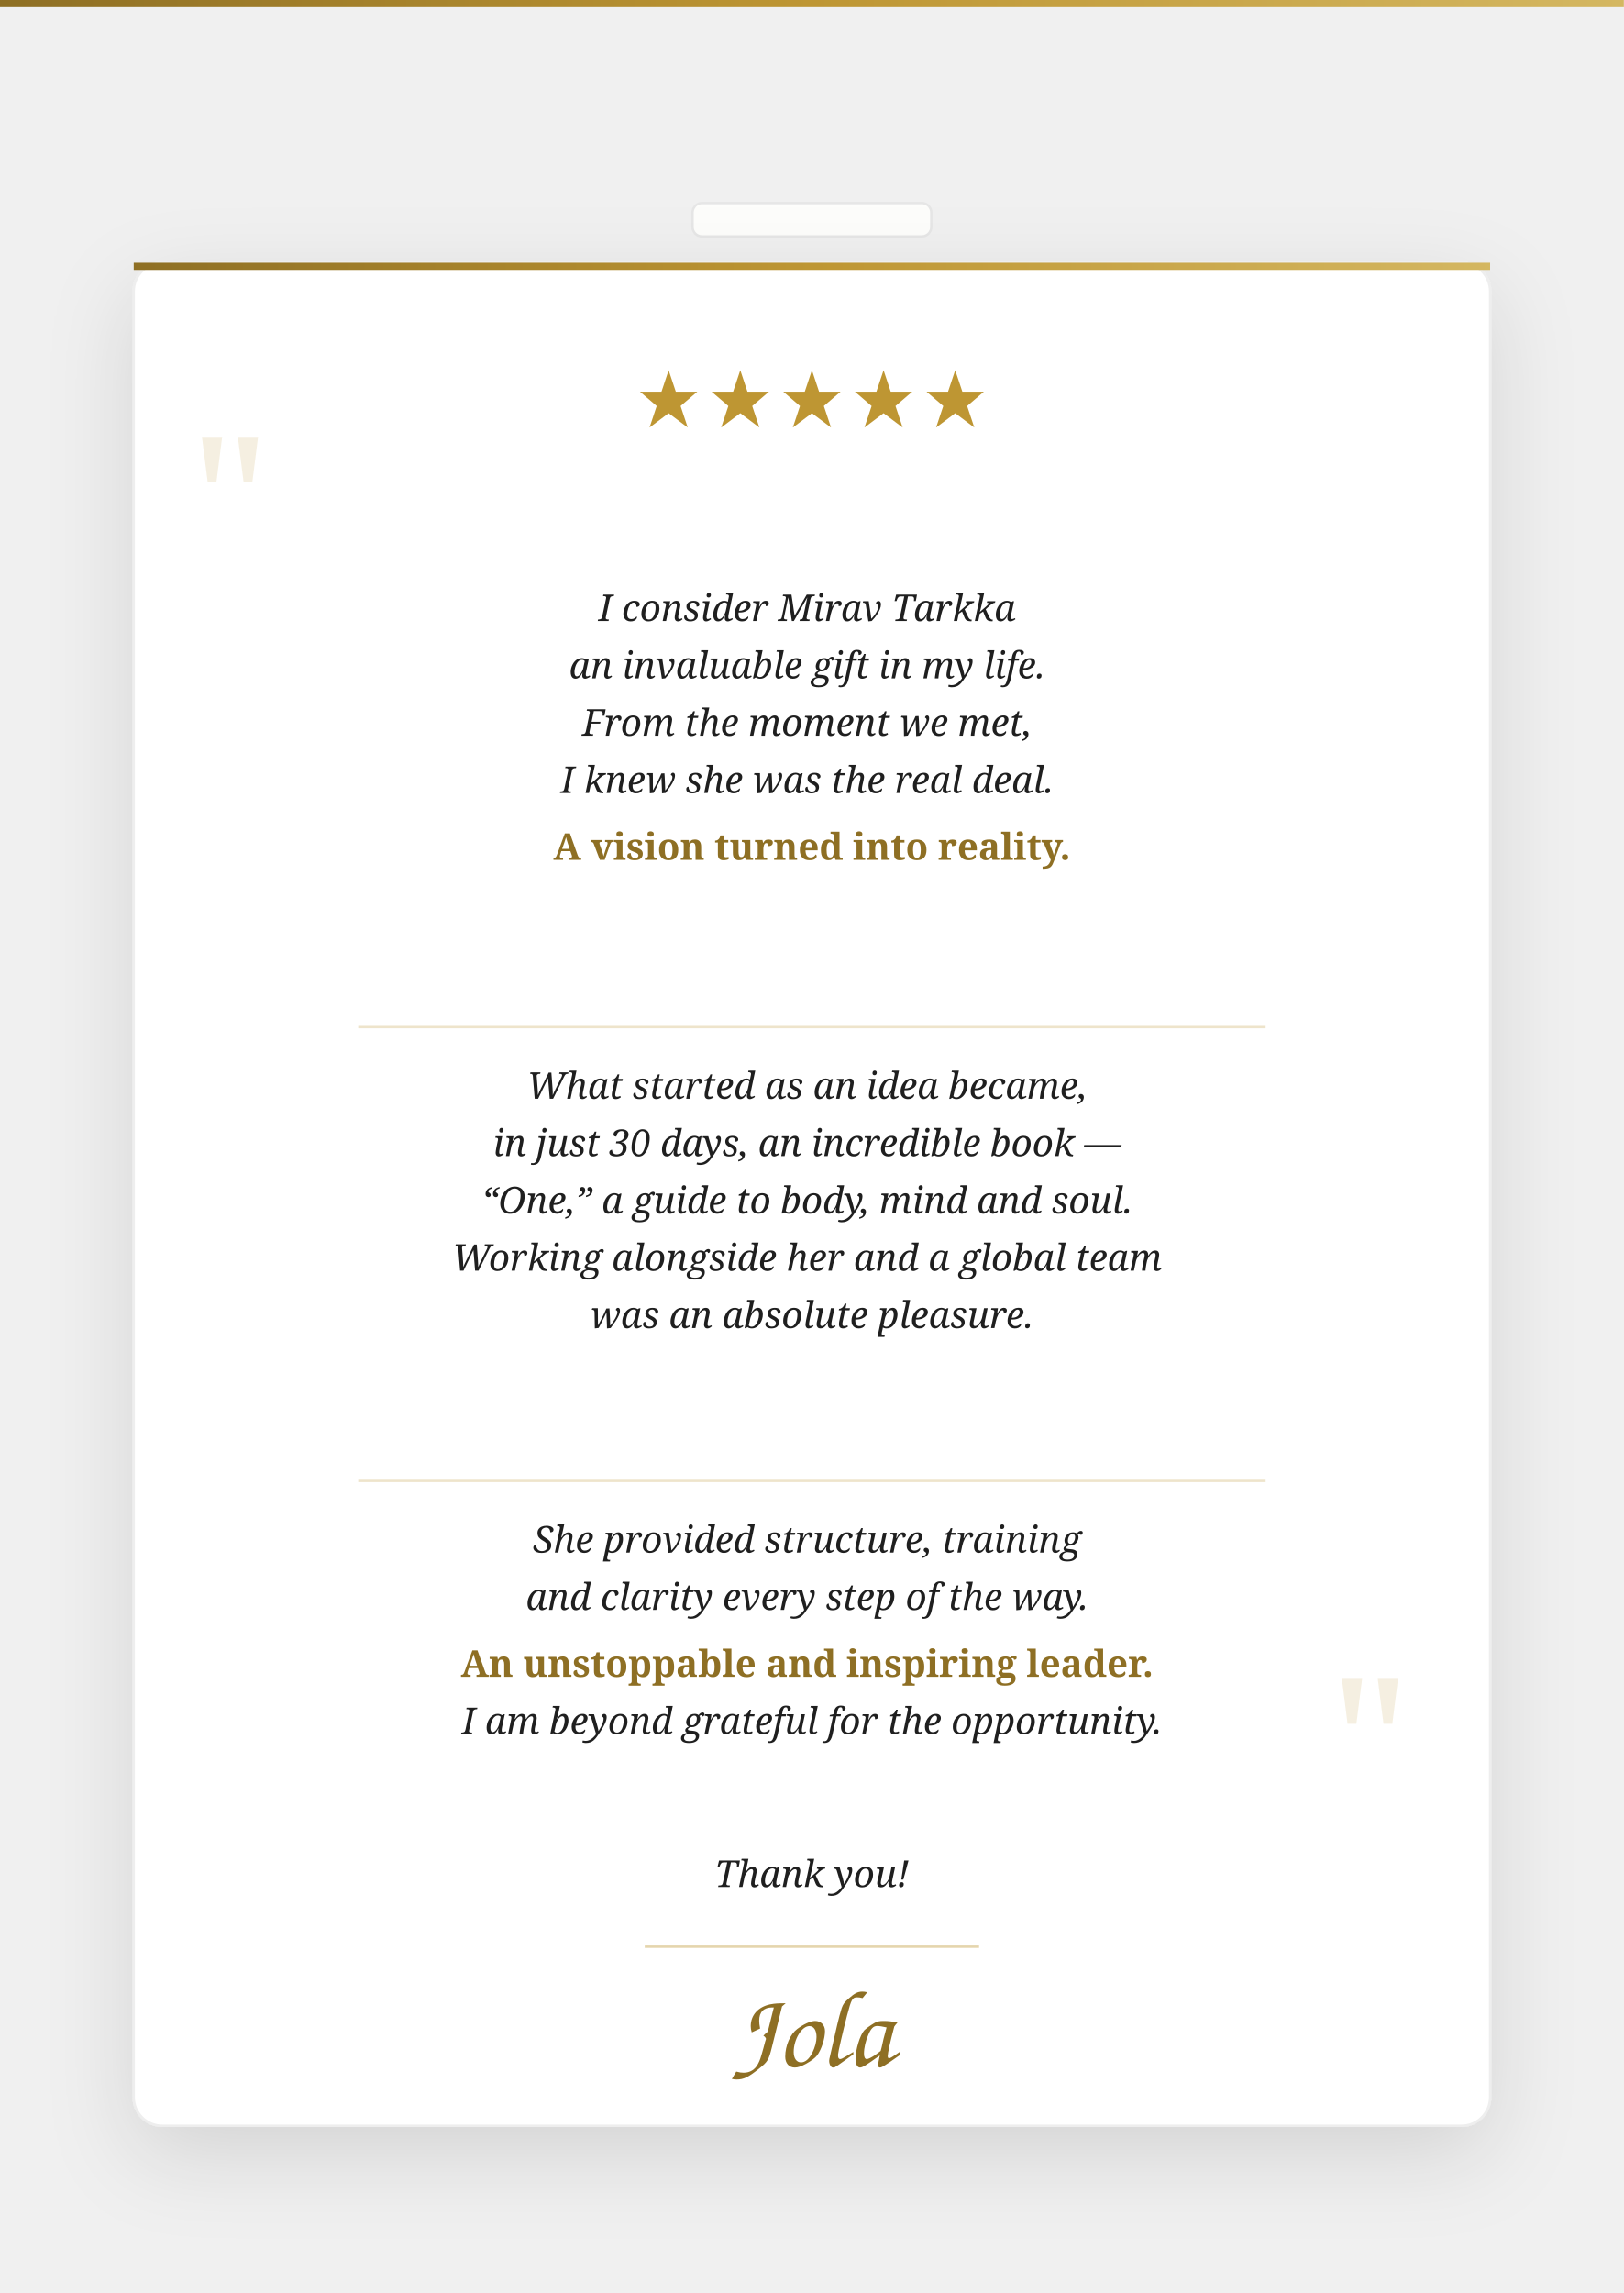
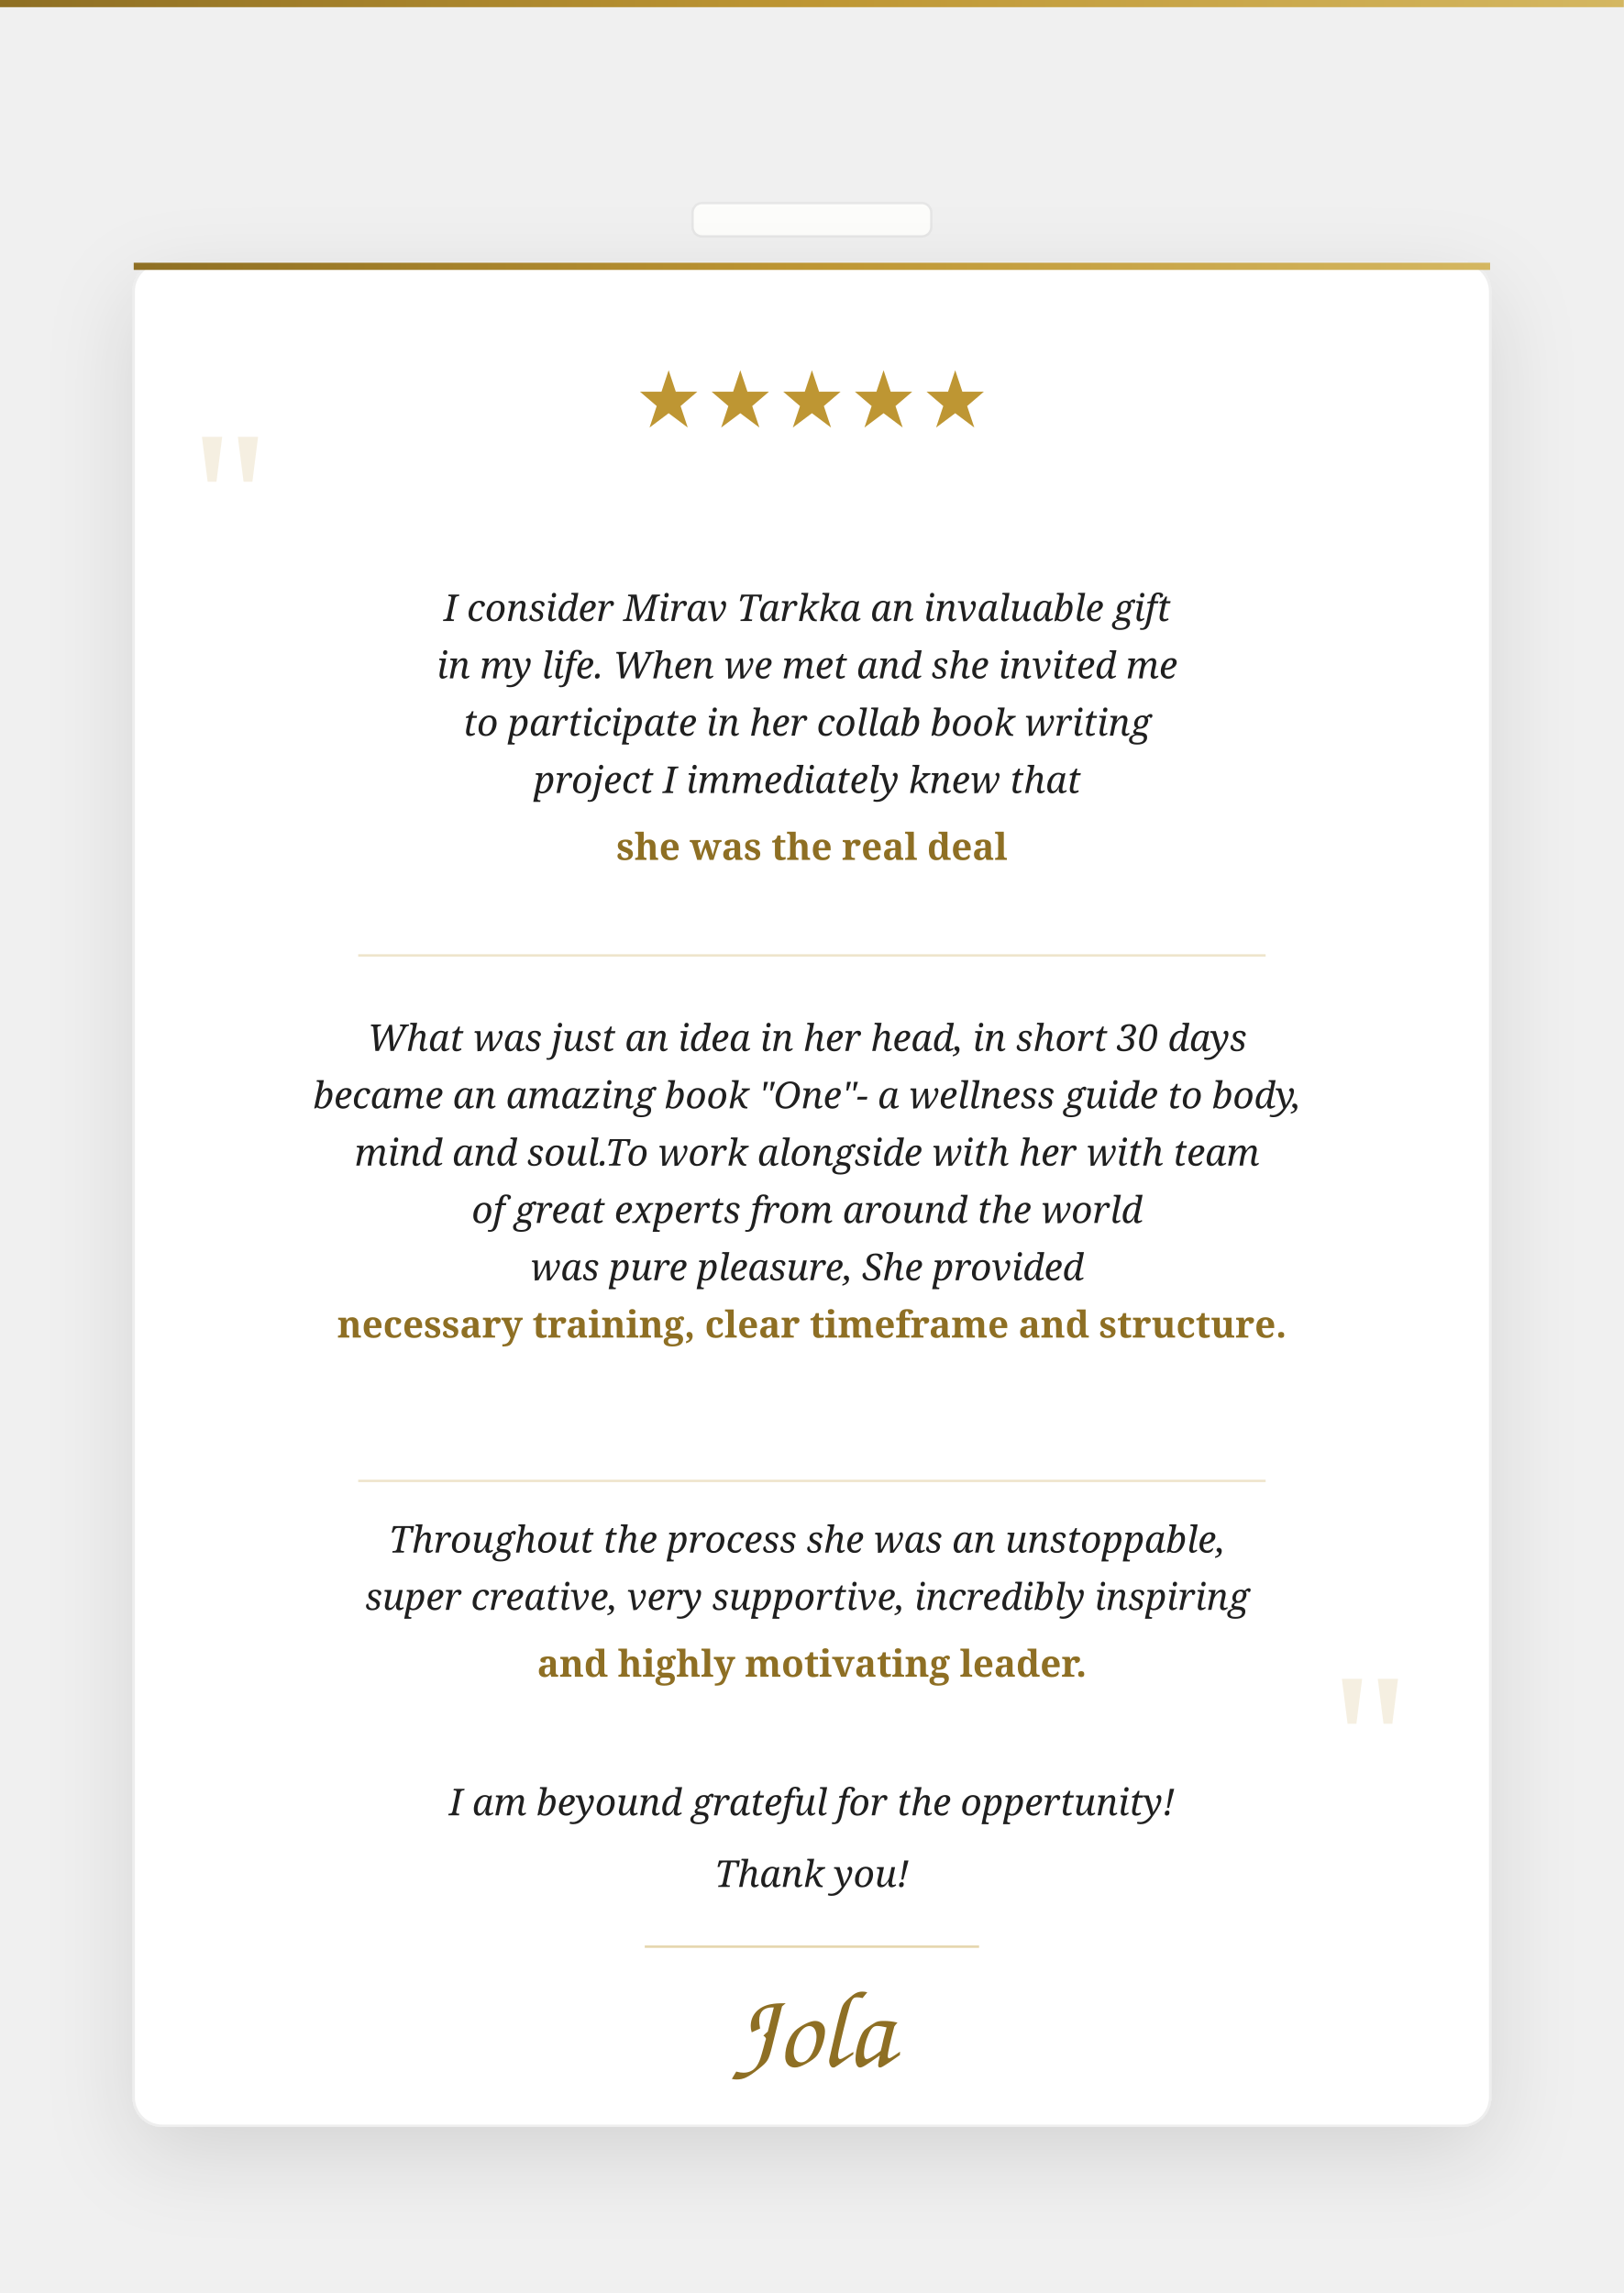
<svg xmlns="http://www.w3.org/2000/svg" width="100%" viewBox="0 0 680 960">
  <defs>
    <linearGradient id="goldGrad" x1="0" y1="0" x2="1" y2="0">
      <stop offset="0%" stop-color="#8e6f24" />
      <stop offset="50%" stop-color="#be9633" />
      <stop offset="100%" stop-color="#d4b761" />
    </linearGradient>
    <filter id="shadow">
      <feDropShadow dx="0" dy="12" stdDeviation="18" flood-color="#000000" flood-opacity="0.12" />
    </filter>
  </defs>
  <rect x="0" y="0" width="680" height="3" fill="url(#goldGrad)" />
  <rect x="290" y="85" width="100" height="14" fill="#fdfdfb" stroke="#e6e6e6" rx="4" />
  <rect x="56" y="110" width="568" height="780" rx="12" fill="#ffffff" stroke="#eeeeee" filter="url(#shadow)" />
  <rect x="56" y="110" width="568" height="3" fill="url(#goldGrad)" />
  <g fill="#be9633">
    <path d="M280,155 L283,164 L292,164 L285,170 L288,179 L280,173 L272,179 L275,170 L268,164 L277,164 Z" />
    <path d="M310,155 L313,164 L322,164 L315,170 L318,179 L310,173 L302,179 L305,170 L298,164 L307,164 Z" />
    <path d="M340,155 L343,164 L352,164 L345,170 L348,179 L340,173 L332,179 L335,170 L328,164 L337,164 Z" />
    <path d="M370,155 L373,164 L382,164 L375,170 L378,179 L370,173 L362,179 L365,170 L358,164 L367,164 Z" />
    <path d="M400,155 L403,164 L412,164 L405,170 L408,179 L400,173 L392,179 L395,170 L388,164 L397,164 Z" />
  </g>
  <text x="80" y="240" font-family="Georgia, serif" font-size="80" fill="#be9633" opacity="0.15">"</text>
  <text x="340" y="260" text-anchor="middle" font-family="Georgia, serif" font-size="15.5" fill="#1f1f1f" font-style="italic">
-     <tspan x="340" dy="0">I consider Mirav Tarkka</tspan>
-     <tspan x="340" dy="24">an invaluable gift in my life.</tspan>
-     <tspan x="340" dy="24">From the moment we met,</tspan>
-     <tspan x="340" dy="24">I knew she was the real deal.</tspan>
+     <tspan x="340" dy="0">I consider Mirav Tarkka an invaluable gift</tspan>
+     <tspan x="340" dy="24">in my life. When we met and she invited me</tspan>
+     <tspan x="340" dy="24">to participate in her collab book writing</tspan>
+     <tspan x="340" dy="24">project I immediately knew that </tspan>
    <tspan x="340" dy="28" font-style="normal" font-weight="700" fill="#8e6f24">
-       A vision turned into reality.
+       she was the real deal
    </tspan>
  </text>
-   <line x1="150" y1="430" x2="530" y2="430" stroke="#be9633" stroke-opacity="0.25" />
-   <text x="340" y="460" text-anchor="middle" font-family="Georgia, serif" font-size="15.5" fill="#1f1f1f" font-style="italic">
-     <tspan x="340" dy="0">What started as an idea became,</tspan>
-     <tspan x="340" dy="24">in just 30 days, an incredible book —</tspan>
-     <tspan x="340" dy="24">“One,” a guide to body, mind and soul.</tspan>
-     <tspan x="340" dy="24">Working alongside her and a global team</tspan>
-     <tspan x="340" dy="24">was an absolute pleasure.</tspan>
+   <line x1="150" y1="400" x2="530" y2="400" stroke="#be9633" stroke-opacity="0.25" />
+   <text x="340" y="440" text-anchor="middle" font-family="Georgia, serif" font-size="15.5" fill="#1f1f1f" font-style="italic">
+     <tspan x="340" dy="0">What was just an idea in her head, in short 30 days</tspan>
+     <tspan x="340" dy="24"> became an amazing book "One"- a wellness guide to body,</tspan>
+     <tspan x="340" dy="24"> mind and soul.To work alongside with her with team</tspan>
+     <tspan x="340" dy="24" />
+     <tspan x="340" dy="24">of great experts from around the world </tspan>
+     <tspan x="340" dy="24">was pure pleasure, She provided </tspan>
+     <tspan x="340" dy="24" font-style="normal" font-weight="700" fill="#8e6f24">necessary training, clear timeframe and
+       structure.</tspan>
  </text>
  <line x1="150" y1="620" x2="530" y2="620" stroke="#be9633" stroke-opacity="0.25" />
  <text x="340" y="650" text-anchor="middle" font-family="Georgia, serif" font-size="15.5" fill="#1f1f1f" font-style="italic">
-     <tspan x="340" dy="0">She provided structure, training</tspan>
-     <tspan x="340" dy="24">and clarity every step of the way.</tspan>
+     <tspan x="340" dy="0">Throughout the process she was an unstoppable,</tspan>
+     <tspan x="340" dy="24">super creative, very supportive, incredibly inspiring</tspan>
    <tspan x="340" dy="28" font-style="normal" font-weight="700" fill="#8e6f24">
-       An unstoppable and inspiring leader.
+       and highly motivating leader.
    </tspan>
-     <tspan x="340" dy="24">I am beyond grateful for the opportunity.</tspan>
  </text>
  <text x="590" y="760" font-family="Georgia, serif" font-size="80" fill="#be9633" opacity="0.15" text-anchor="end">"</text>
+   <text x="340" y="760" text-anchor="middle" font-family="Georgia, serif" font-size="15.5" fill="#1f1f1f" font-style="italic">
+     I am beyound grateful for the oppertunity!
+   </text>
  <text x="340" y="790" text-anchor="middle" font-family="Georgia, serif" font-size="15.5" fill="#1f1f1f" font-style="italic">
    Thank you!
  </text>
  <line x1="270" y1="815" x2="410" y2="815" stroke="#be9633" stroke-opacity="0.4" />
  <text x="340" y="865" text-anchor="middle" font-family="cursive" font-size="46" fill="#8e6f24">
    Jola
  </text>
</svg>
